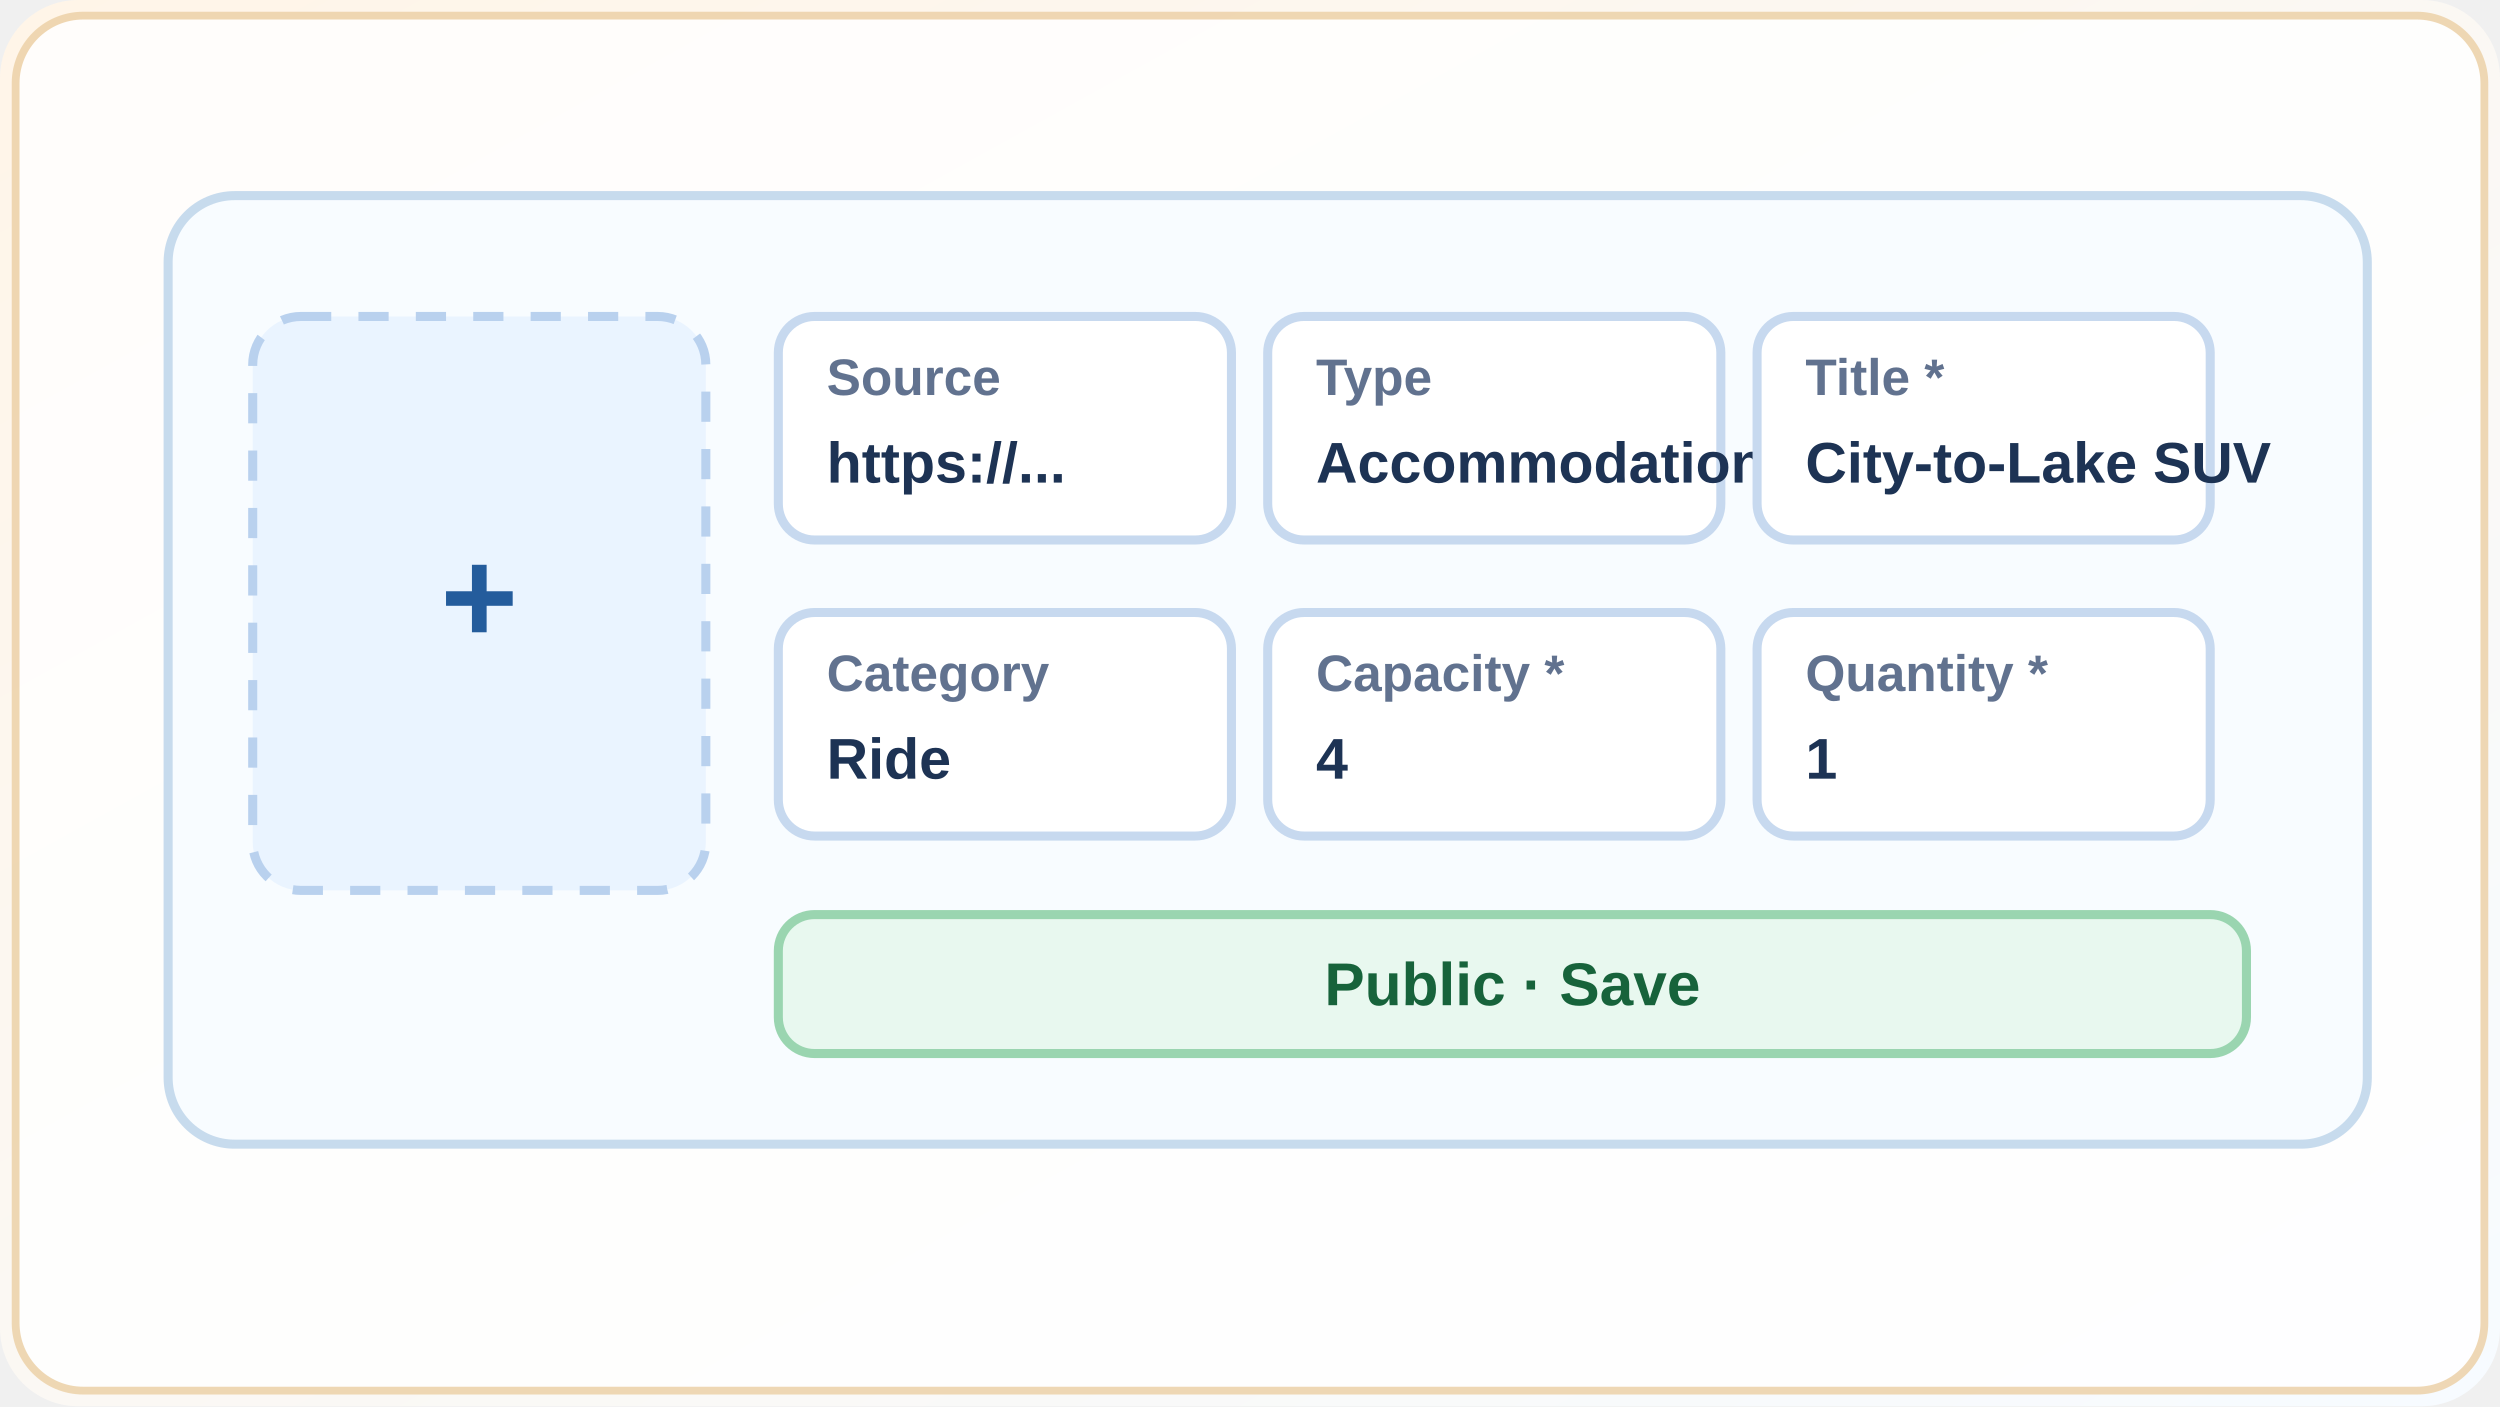
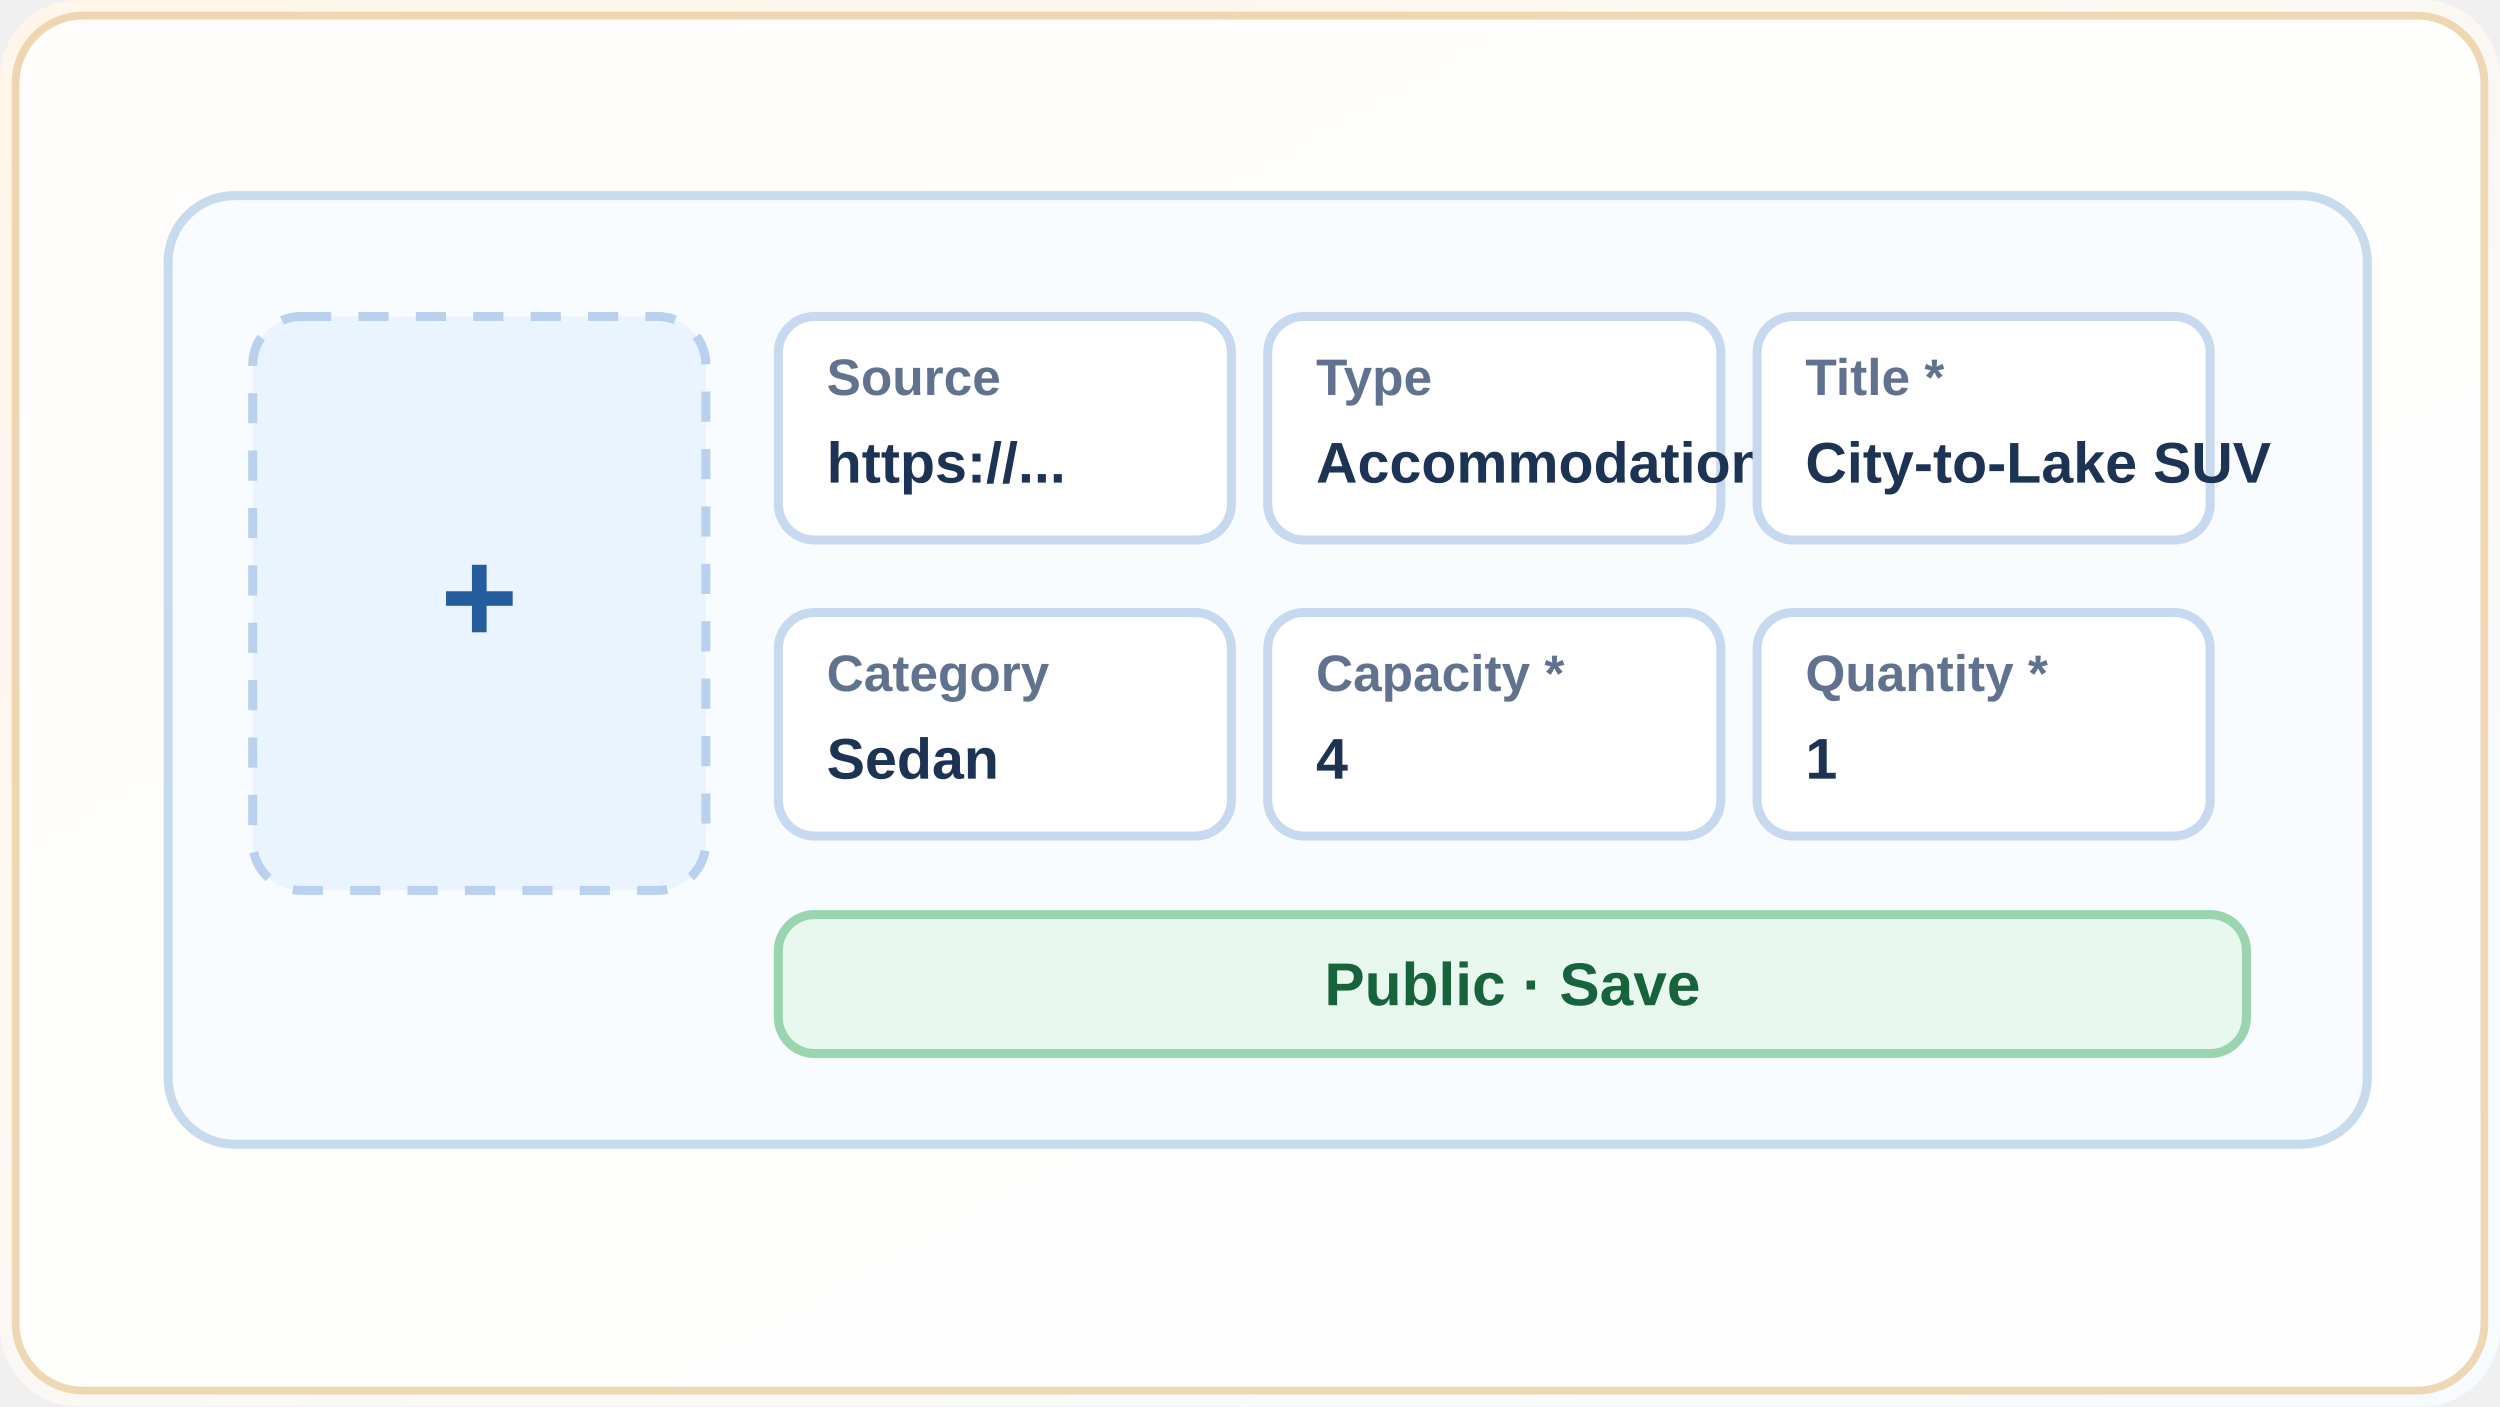
<svg xmlns="http://www.w3.org/2000/svg" width="960" height="540" viewBox="0 0 960 540">
  <defs>
    <linearGradient id="bg" x1="0" y1="0" x2="1" y2="1">
      <stop offset="0" stop-color="#fff5e8" />
      <stop offset="1" stop-color="#f7fbff" />
    </linearGradient>
  </defs>
  <rect width="960" height="540" rx="30" fill="url(#bg)" />
  <rect x="6" y="6" width="948" height="528" rx="26" fill="#ffffff" opacity="0.82" stroke="#ecd0a5" stroke-width="3" />
  <g transform="matrix(1.16 0 0 1.16 -70 -78)">
    <rect x="116" y="132" width="728" height="314" rx="22" fill="#f8fcff" stroke="#c7dbed" stroke-width="3" />
    <rect x="144" y="172" width="150" height="190" rx="16" fill="#eaf4ff" stroke="#b9d1ee" stroke-dasharray="10 9" stroke-width="3" />
    <text x="219" y="280" text-anchor="middle" font-family="Arial" font-size="44" font-weight="900" fill="#245c9c">+</text>
    <rect x="318" y="172" width="150" height="74" rx="12" fill="#fff" stroke="#c7d9ef" stroke-width="3" />
    <text x="334" y="198" font-family="Arial" font-size="17" font-weight="800" fill="#61728f">Source</text>
    <text x="334" y="227" font-family="Arial" font-size="19" font-weight="900" fill="#1d3354">https://...</text>
    <rect x="480" y="172" width="150" height="74" rx="12" fill="#fff" stroke="#c7d9ef" stroke-width="3" />
    <text x="496" y="198" font-family="Arial" font-size="17" font-weight="800" fill="#61728f">Type</text>
    <text x="496" y="227" font-family="Arial" font-size="19" font-weight="900" fill="#1d3354">Accommodation</text>
    <rect x="642" y="172" width="150" height="74" rx="12" fill="#fff" stroke="#c7d9ef" stroke-width="3" />
    <text x="658" y="198" font-family="Arial" font-size="17" font-weight="800" fill="#61728f">Title *</text>
    <text x="658" y="227" font-family="Arial" font-size="19" font-weight="900" fill="#1d3354">City-to-Lake SUV</text>
    <rect x="318" y="270" width="150" height="74" rx="12" fill="#fff" stroke="#c7d9ef" stroke-width="3" />
    <text x="334" y="296" font-family="Arial" font-size="17" font-weight="800" fill="#61728f">Category</text>
-     <text x="334" y="325" font-family="Arial" font-size="19" font-weight="900" fill="#1d3354">Ride</text>
+     <text x="334" y="325" font-family="Arial" font-size="19" font-weight="900" fill="#1d3354">Sedan</text>
    <rect x="480" y="270" width="150" height="74" rx="12" fill="#fff" stroke="#c7d9ef" stroke-width="3" />
    <text x="496" y="296" font-family="Arial" font-size="17" font-weight="800" fill="#61728f">Capacity *</text>
    <text x="496" y="325" font-family="Arial" font-size="19" font-weight="900" fill="#1d3354">4</text>
    <rect x="642" y="270" width="150" height="74" rx="12" fill="#fff" stroke="#c7d9ef" stroke-width="3" />
    <text x="658" y="296" font-family="Arial" font-size="17" font-weight="800" fill="#61728f">Quantity *</text>
    <text x="658" y="325" font-family="Arial" font-size="19" font-weight="900" fill="#1d3354">1</text>
    <rect x="318" y="370" width="486" height="46" rx="12" fill="#e8f8ef" stroke="#9ad5b0" stroke-width="3" />
    <text x="561" y="400" text-anchor="middle" font-family="Arial" font-size="20" font-weight="900" fill="#17633b">Public · Save</text>
  </g>
</svg>
